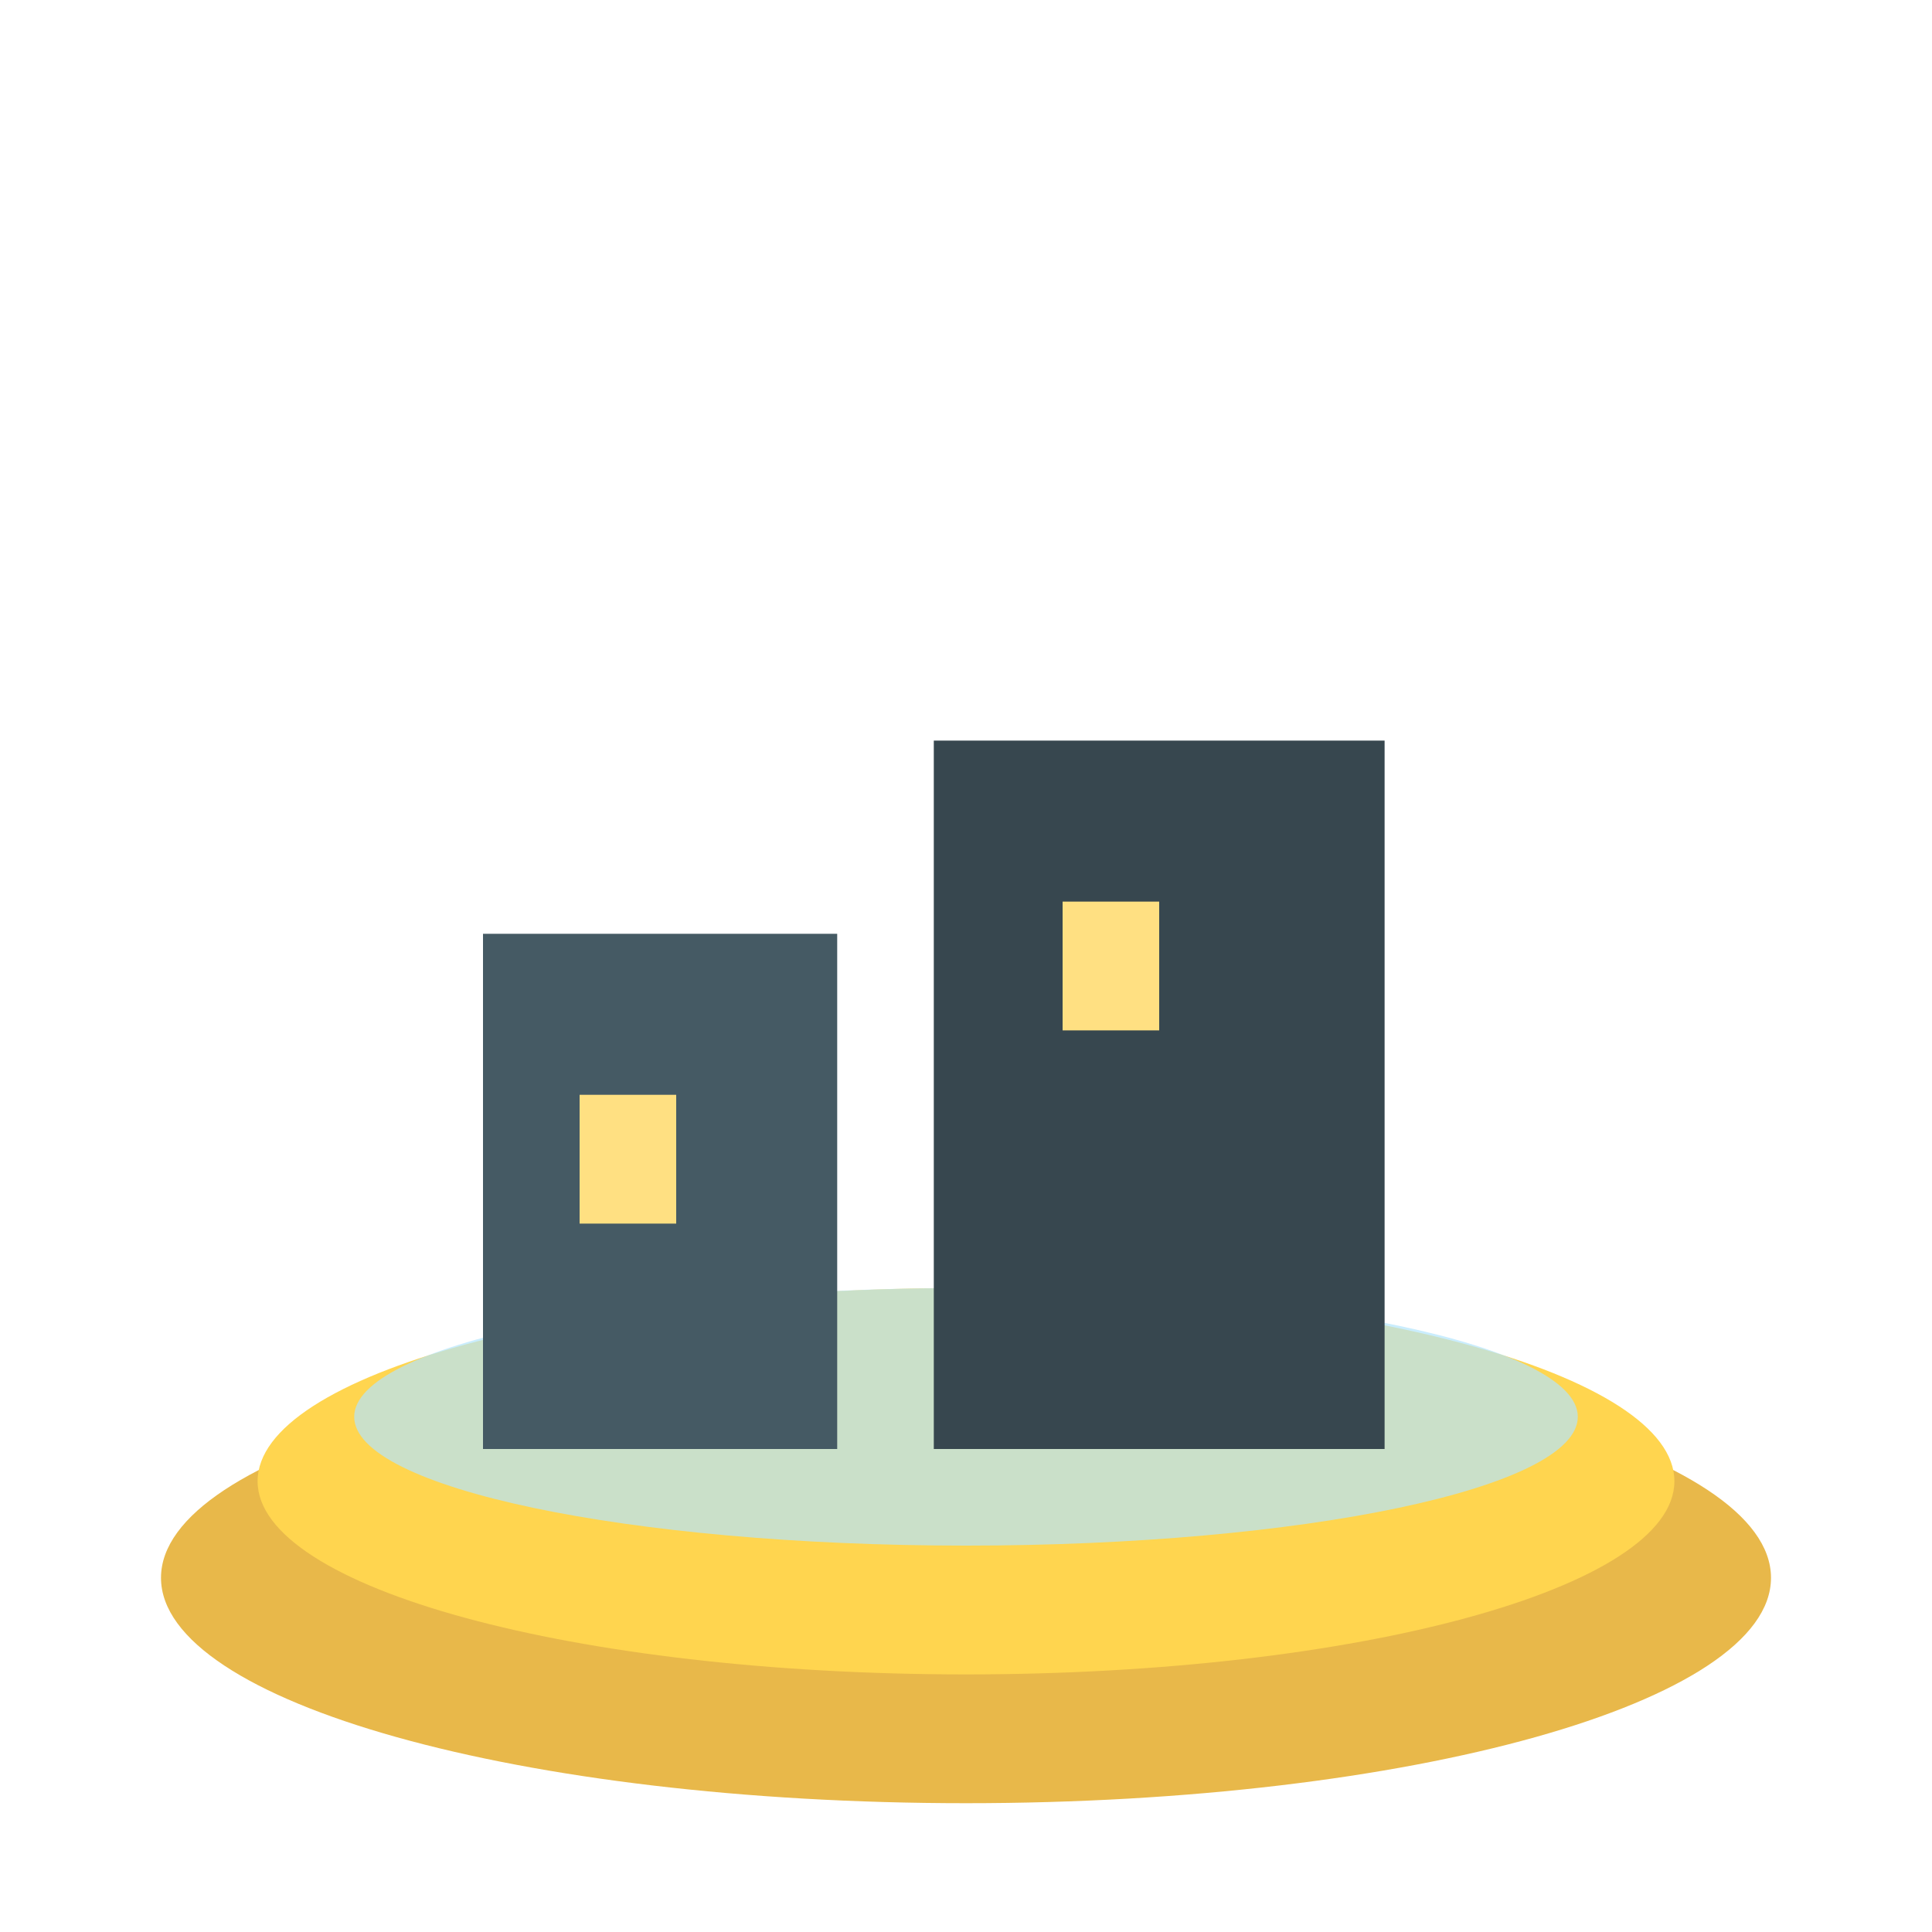
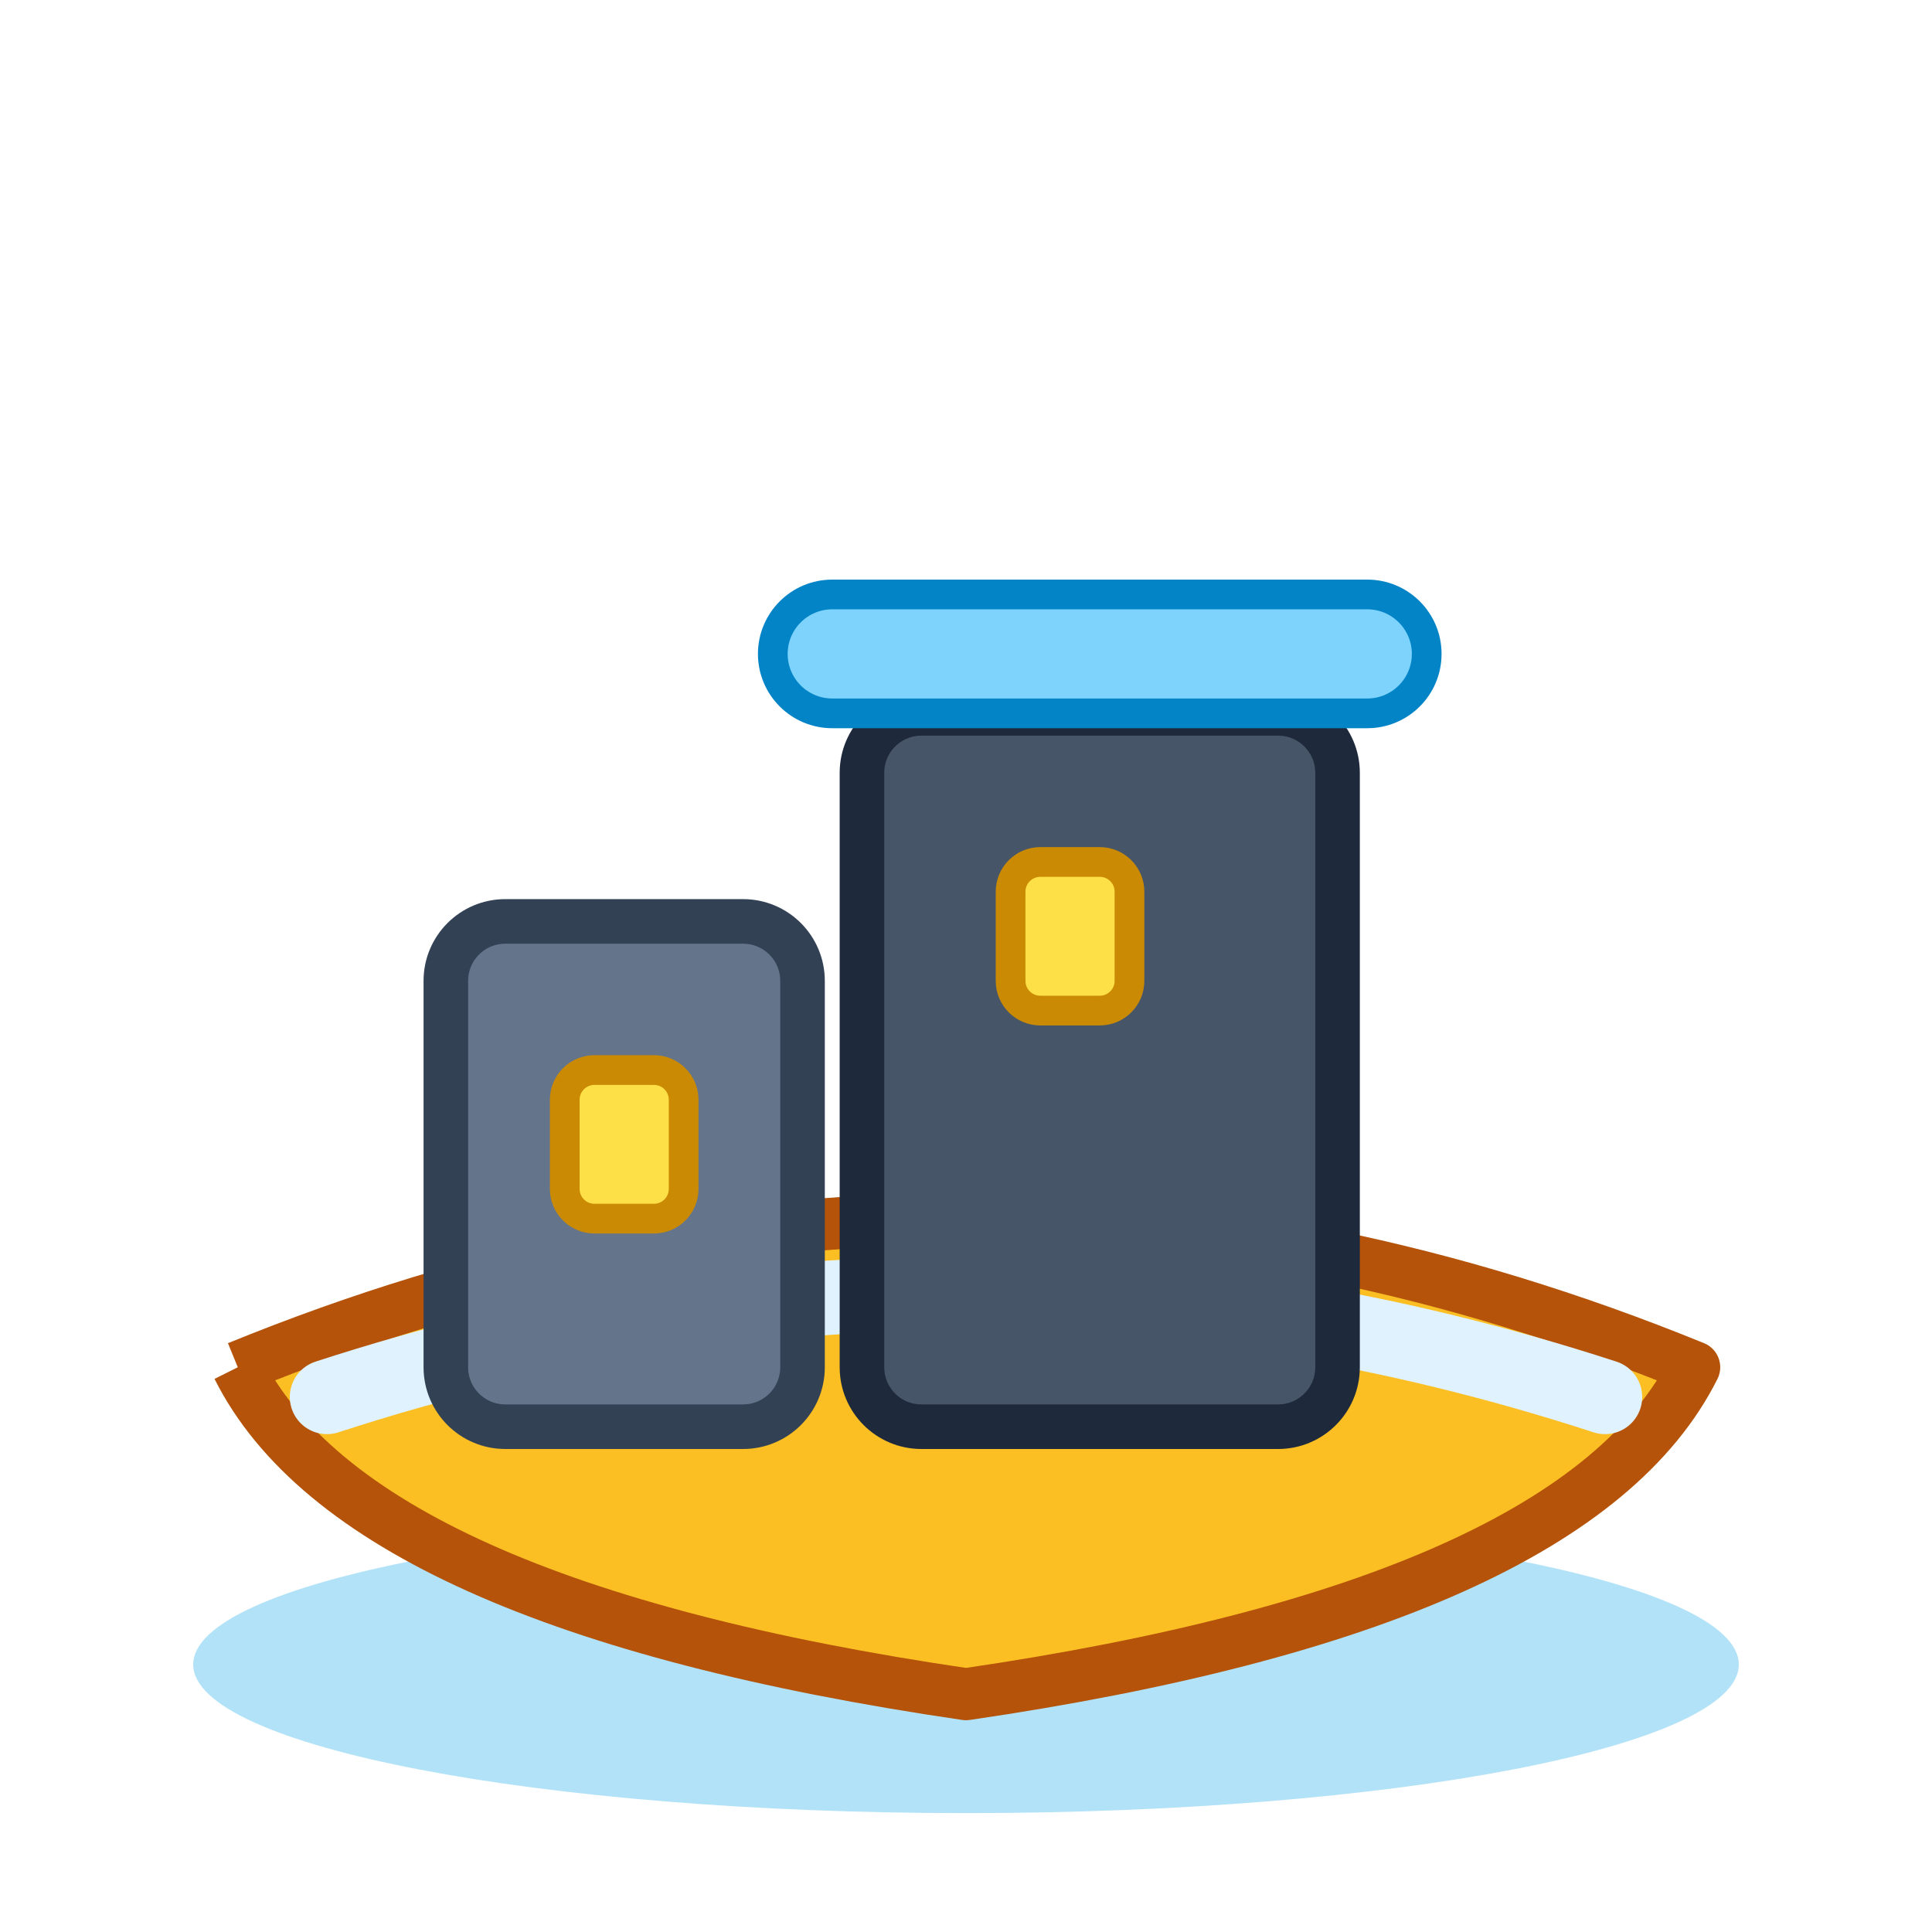
- <svg xmlns="http://www.w3.org/2000/svg" viewBox="0 0 120 120">
-   <ellipse cx="60" cy="98" rx="50" ry="14" fill="#E8B84A" />
-   <ellipse cx="60" cy="92" rx="44" ry="12" fill="#FFD54F" />
-   <ellipse cx="60" cy="88" rx="38" ry="8" fill="#B3E5FC" opacity="0.7" />
-   <rect x="30" y="58" width="22" height="32" fill="#455A64" />
-   <rect x="58" y="46" width="28" height="44" fill="#37474F" />
-   <rect x="36" y="68" width="6" height="8" fill="#FFE082" />
-   <rect x="66" y="56" width="6" height="8" fill="#FFE082" />
+ <svg xmlns="http://www.w3.org/2000/svg" viewBox="0 0 130 130">
+   <ellipse cx="65" cy="112" rx="52" ry="10" fill="#0EA5E9" opacity="0.32" />
+   <path d="M16 92 Q65 72 114 92 Q106 108 65 114 Q24 108 16 92" fill="#FBBF24" stroke="#B45309" stroke-width="3.5" stroke-linejoin="round" />
+   <path d="M22 94 Q65 80 108 94" fill="none" stroke="#E0F2FE" stroke-width="5" stroke-linecap="round" />
+   <rect x="30" y="62" width="24" height="34" rx="4" fill="#64748B" stroke="#334155" stroke-width="3" />
+   <rect x="58" y="48" width="32" height="48" rx="4" fill="#475569" stroke="#1E293B" stroke-width="3" />
+   <rect x="38" y="72" width="8" height="10" rx="2" fill="#FDE047" stroke="#CA8A04" stroke-width="2" />
+   <rect x="68" y="58" width="8" height="10" rx="2" fill="#FDE047" stroke="#CA8A04" stroke-width="2" />
+   <rect x="52" y="40" width="44" height="8" rx="4" fill="#7DD3FC" stroke="#0284C7" stroke-width="2" />
</svg>
